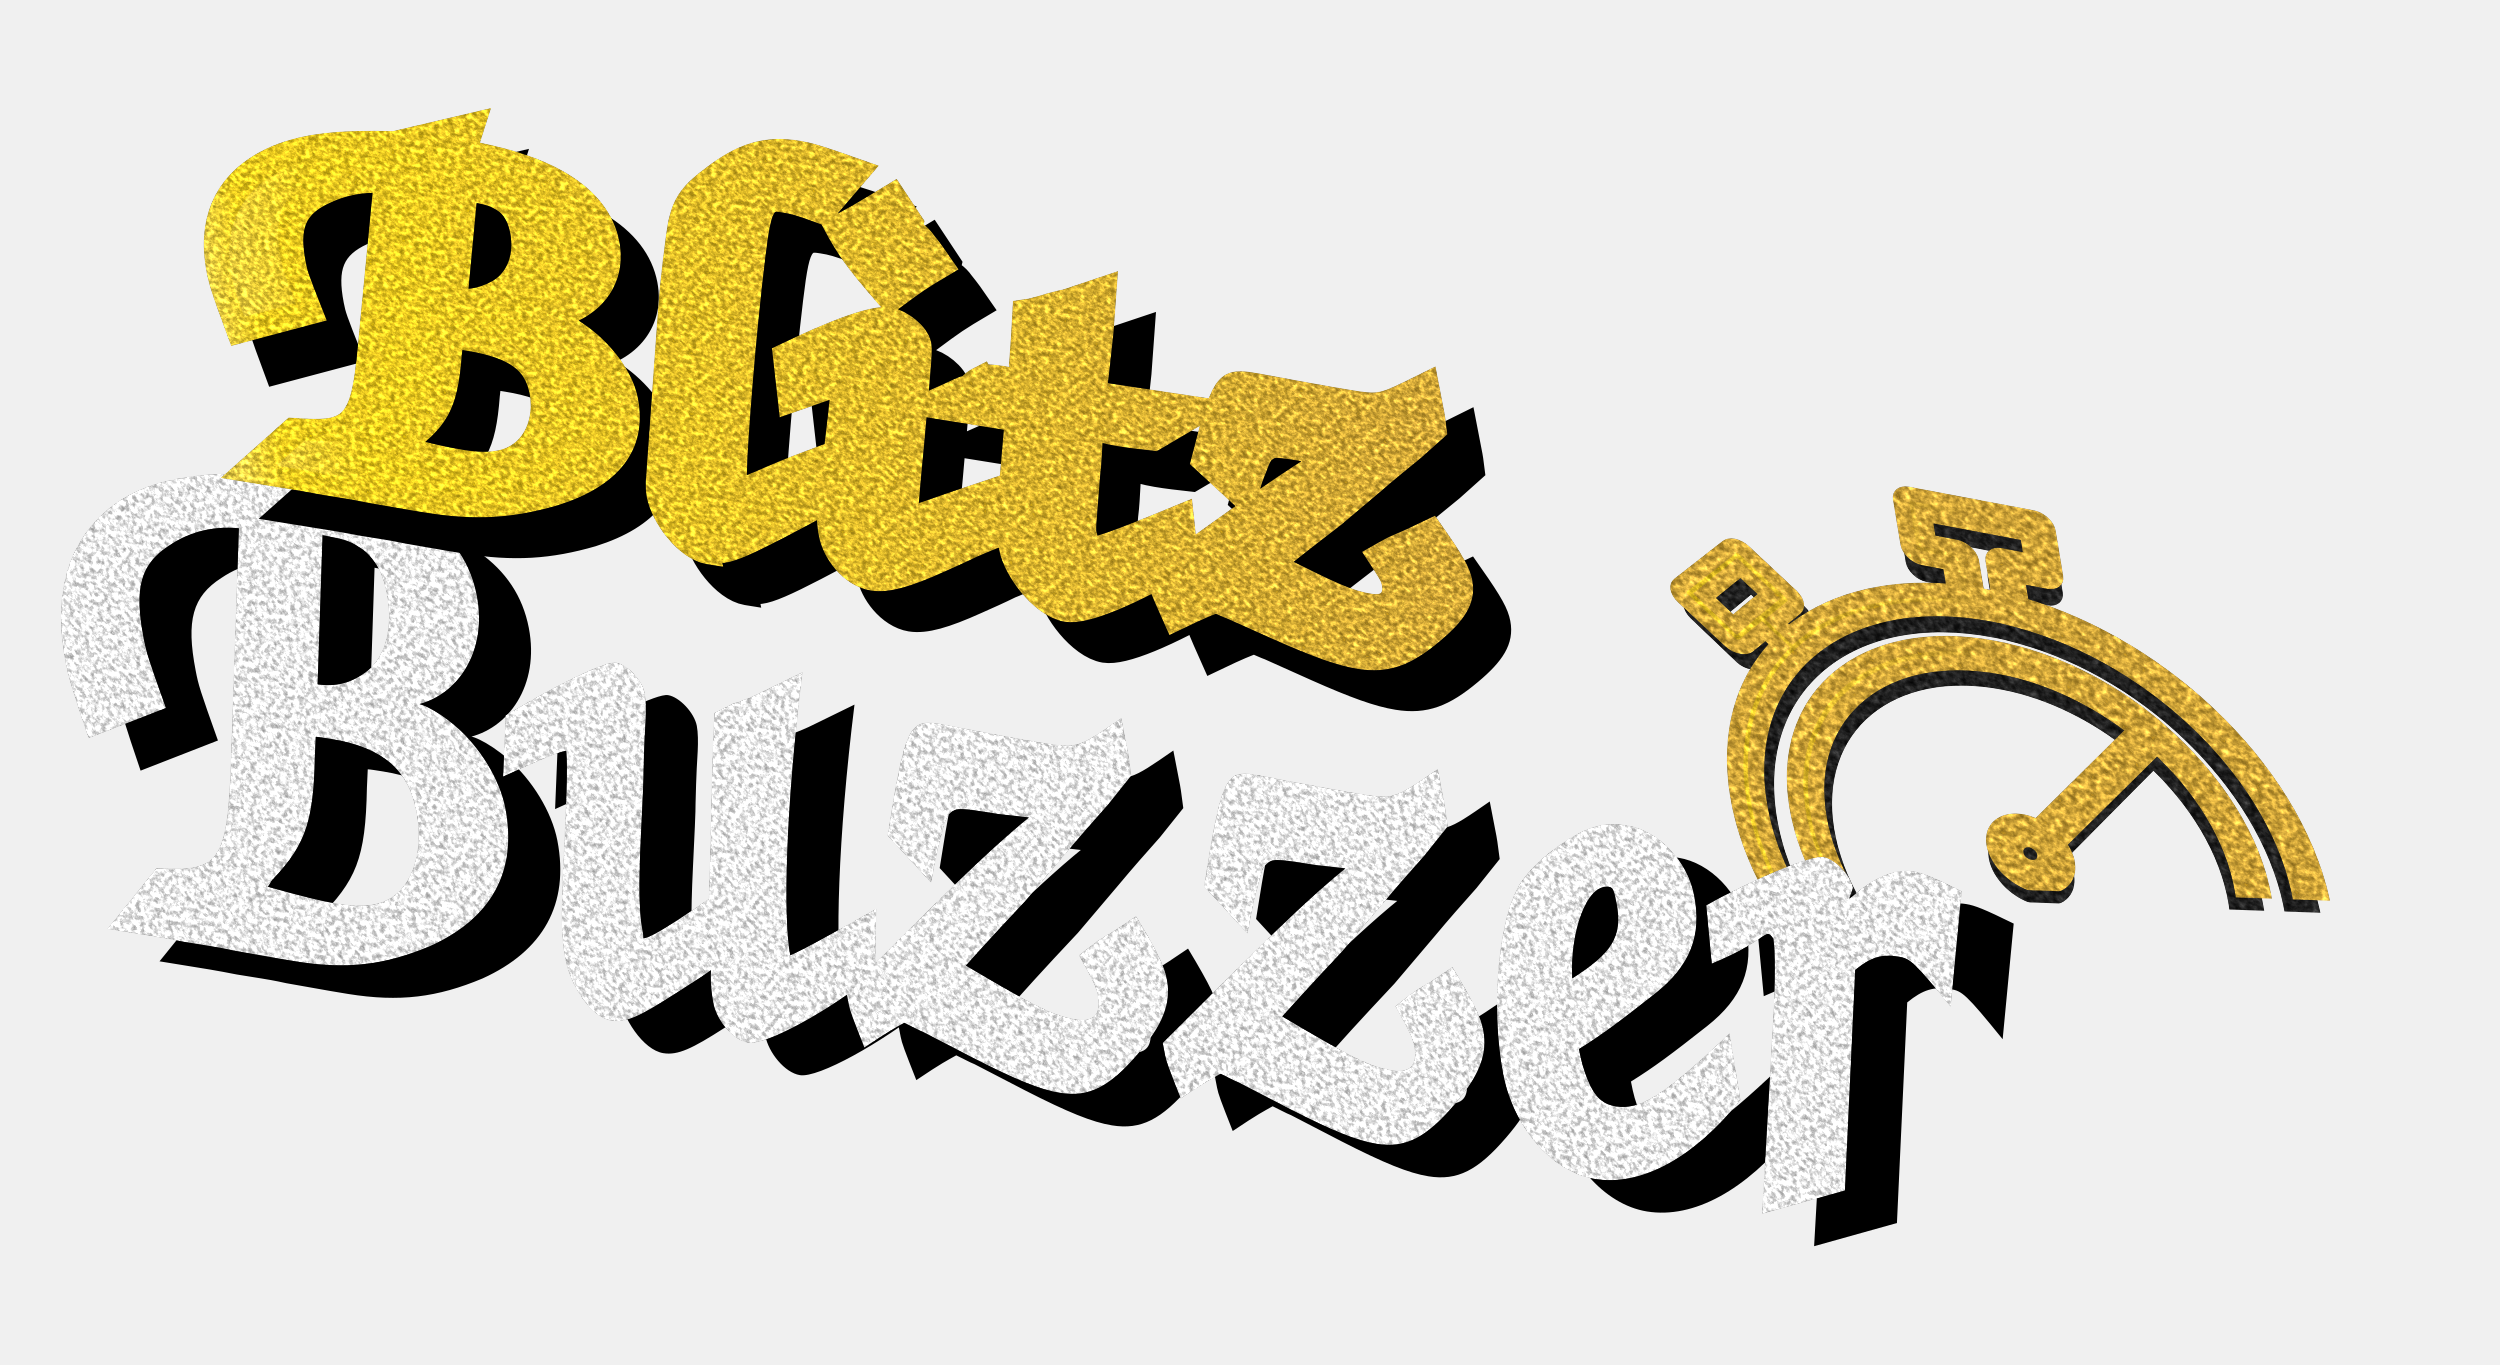
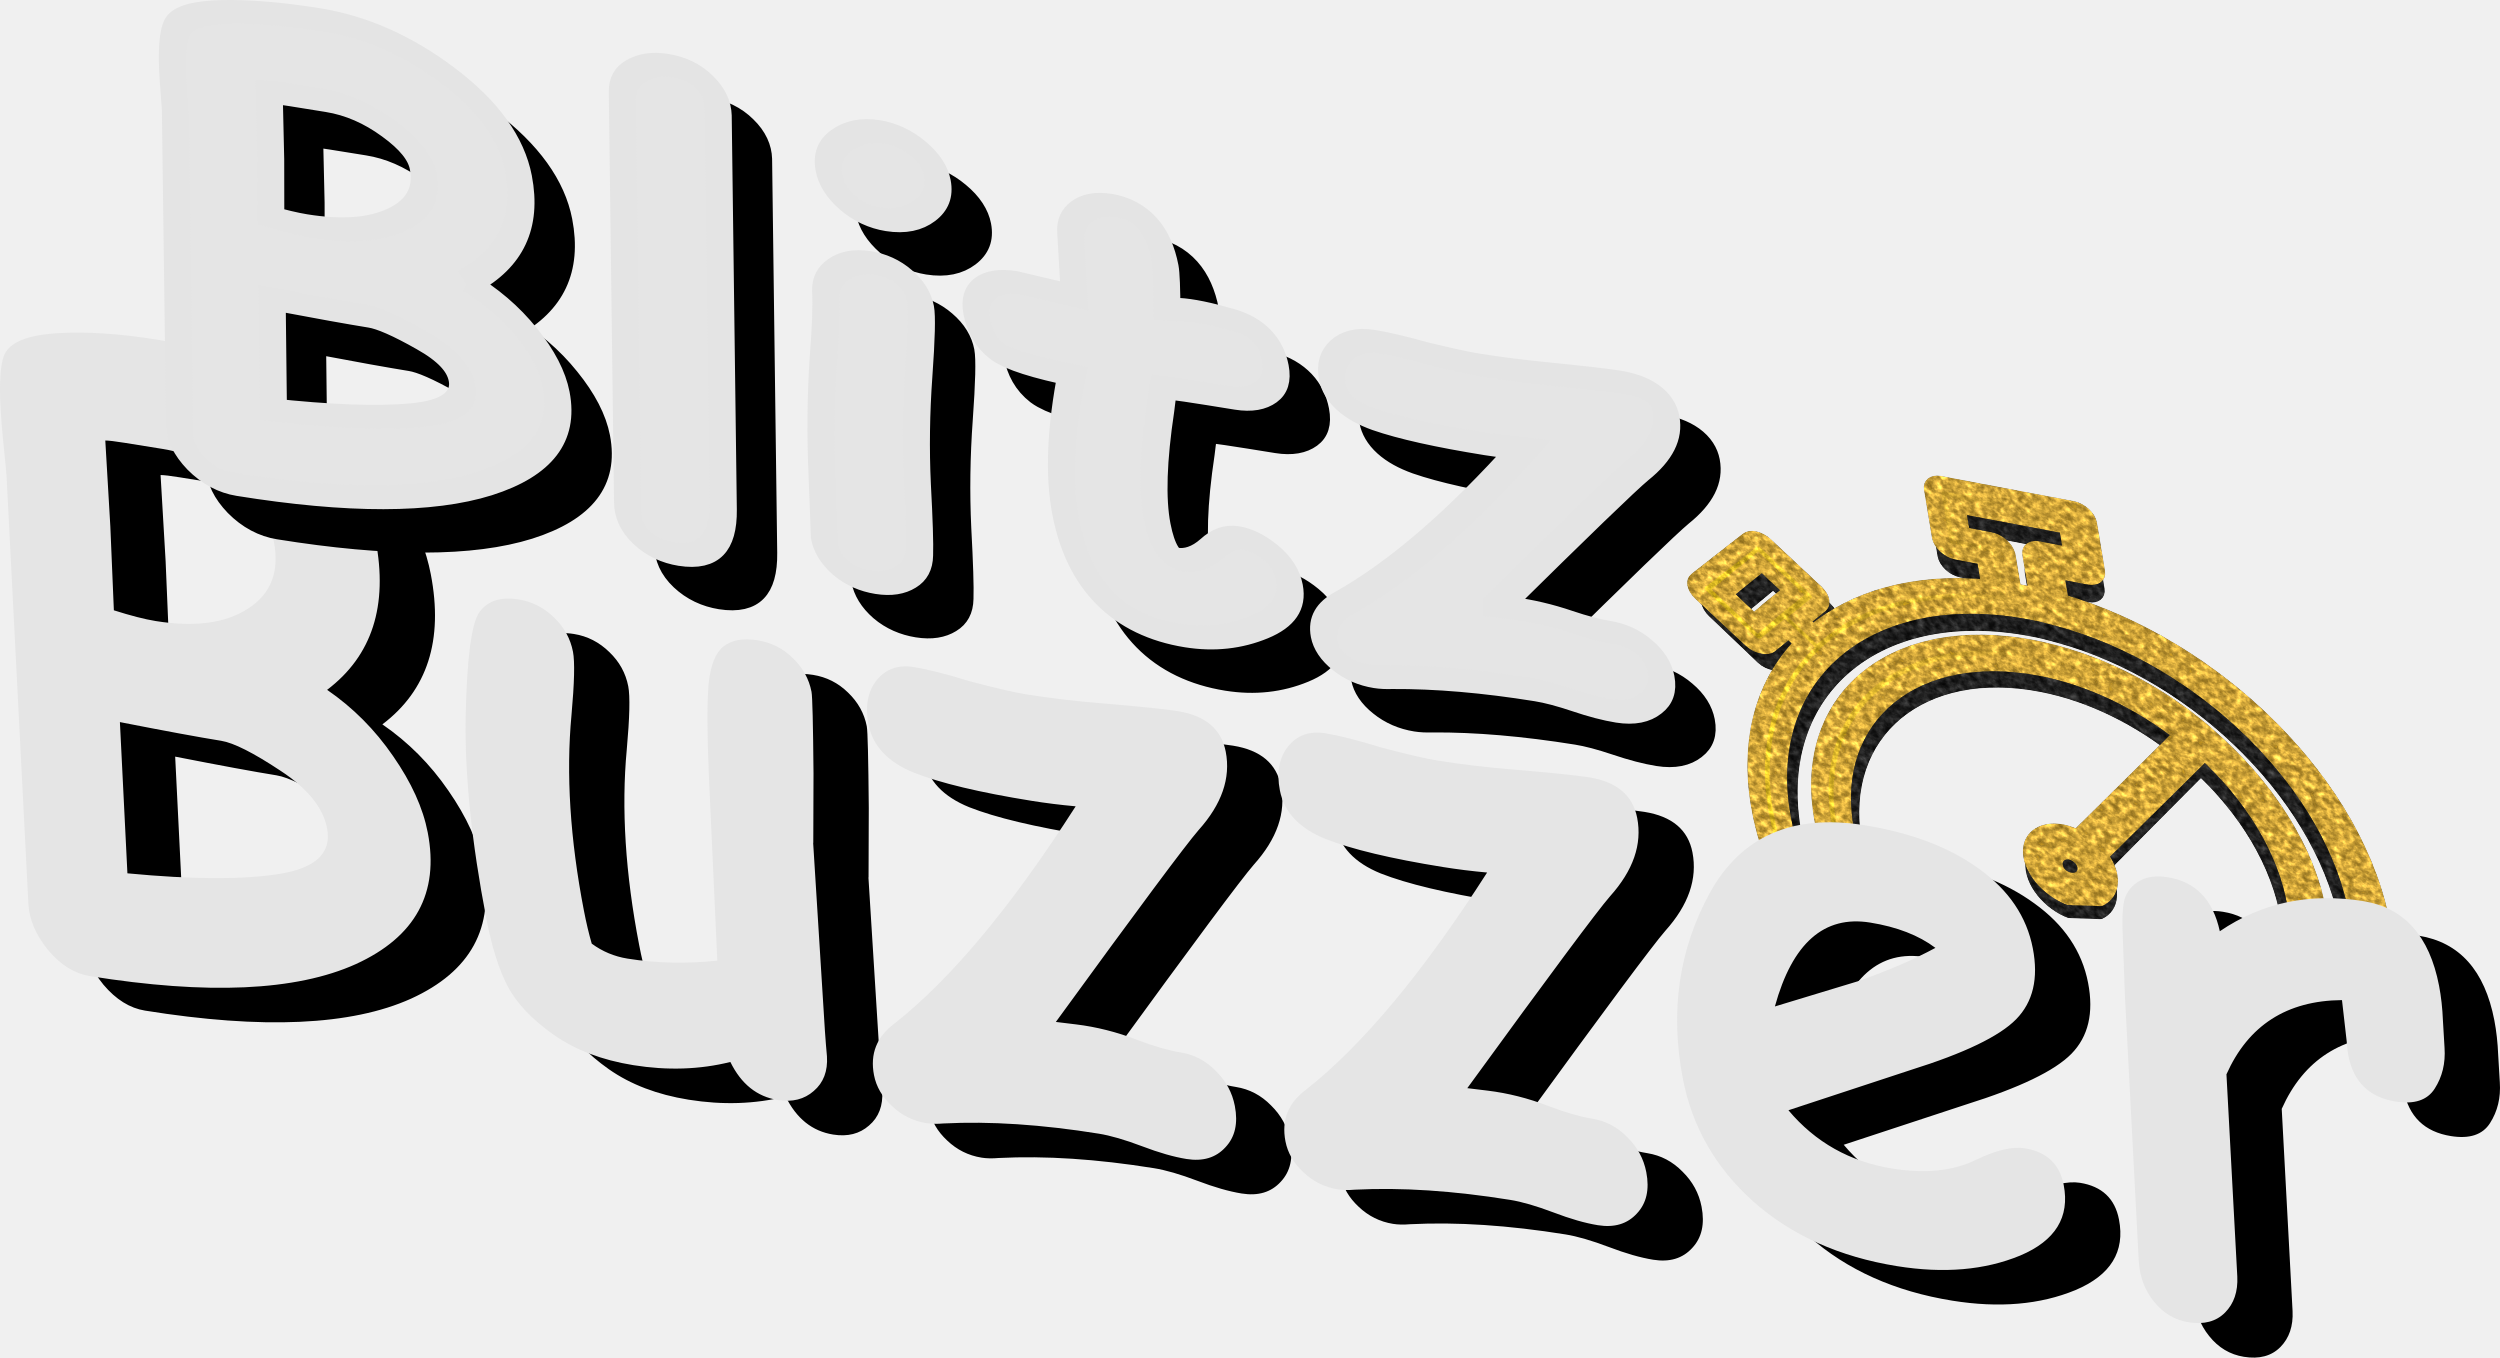
- <svg xmlns="http://www.w3.org/2000/svg" xmlns:xlink="http://www.w3.org/1999/xlink" width="496.302" height="270.848" viewBox="0 0 496.302 270.848" version="1.1" id="svg1" xml:space="preserve">
+ <svg xmlns="http://www.w3.org/2000/svg" xmlns:xlink="http://www.w3.org/1999/xlink" width="466.743" height="253.463" viewBox="0 0 466.743 253.463" version="1.1" id="svg1" xml:space="preserve">
  <defs id="defs1">
-     <linearGradient id="linearGradient248">
-       <stop style="stop-color:#ffdc32;stop-opacity:1;" offset="0" id="stop246" />
-       <stop style="stop-color:#ffd700;stop-opacity:1;" offset="0.03" id="stop247" />
-       <stop style="stop-color:#daa520;stop-opacity:1;" offset="0.89" id="stop248" />
-     </linearGradient>
    <linearGradient id="linearGradient245">
      <stop style="stop-color:#ffdc32;stop-opacity:1;" offset="0" id="stop243" />
      <stop style="stop-color:#ffd700;stop-opacity:1;" offset="0" id="stop244" />
      <stop style="stop-color:#daa520;stop-opacity:1;" offset="0.031" id="stop245" />
-     </linearGradient>
-     <linearGradient id="linearGradient224">
-       <stop style="stop-color:#ffdc32;stop-opacity:1;" offset="0" id="stop222" />
-       <stop style="stop-color:#ffd700;stop-opacity:1;" offset="0.085" id="stop223" />
-       <stop style="stop-color:#daa520;stop-opacity:1;" offset="0.865" id="stop224" />
    </linearGradient>
    <linearGradient id="linearGradient192">
      <stop style="stop-color:#ffdc32;stop-opacity:1;" offset="0" id="stop193" />
      <stop style="stop-color:#ffd700;stop-opacity:1;" offset="0" id="stop195" />
      <stop style="stop-color:#daa520;stop-opacity:1;" offset="0.52" id="stop194" />
    </linearGradient>
    <linearGradient id="swatch130">
      <stop style="stop-color:#000000;stop-opacity:1;" offset="0" id="stop130" />
    </linearGradient>
    <clipPath clipPathUnits="userSpaceOnUse" id="clipPath6">
      <rect style="fill:#000000;fill-opacity:1;stroke:#000000;stroke-width:1.672;stroke-dasharray:none;stroke-opacity:1" id="rect7" width="110.833" height="86.926" x="7.114" y="-75.682" transform="matrix(0.9848077,-0.1736482,0.1736482,-0.9848077,0,0)" />
    </clipPath>
    <linearGradient xlink:href="#linearGradient245" id="linearGradient184" x1="-6.136" y1="37.025" x2="103.099" y2="37.025" gradientUnits="userSpaceOnUse" />
    <linearGradient xlink:href="#linearGradient192" id="linearGradient194" x1="-6.136" y1="37.025" x2="103.099" y2="37.025" gradientUnits="userSpaceOnUse" />
    <filter style="color-interpolation-filters:sRGB" id="filter222" x="-0.004" y="-0.008" width="1.007" height="1.016">
      <feTurbulence type="fractalNoise" numOctaves="3" baseFrequency="1" seed="0" result="result0" id="feTurbulence221" />
      <feColorMatrix result="result4" values="0" type="saturate" id="feColorMatrix221" />
      <feComposite in="SourceGraphic" in2="result4" operator="arithmetic" k1="1.25" k2="0.5" k3="0.5" result="result2" id="feComposite221" k4="0" />
      <feBlend result="result5" mode="normal" in="result2" in2="SourceGraphic" id="feBlend221" />
      <feComposite in="result5" in2="SourceGraphic" operator="in" result="result3" id="feComposite222" />
    </filter>
    <clipPath clipPathUnits="userSpaceOnUse" id="clipPath6-6">
      <rect style="fill:#000000;fill-opacity:1;stroke:#000000;stroke-width:1.672;stroke-dasharray:none;stroke-opacity:1" id="rect7-7" width="110.833" height="86.926" x="7.114" y="-75.682" transform="matrix(0.9848077,-0.1736482,0.1736482,-0.9848077,0,0)" />
    </clipPath>
    <filter style="color-interpolation-filters:sRGB" id="filter222-4" x="-0.004" y="-0.008" width="1.007" height="1.016">
      <feTurbulence type="fractalNoise" numOctaves="3" baseFrequency="1" seed="0" result="result0" id="feTurbulence221-8" />
      <feColorMatrix result="result4" values="0" type="saturate" id="feColorMatrix221-4" />
      <feComposite in="SourceGraphic" in2="result4" operator="arithmetic" k1="1.25" k2="0.5" k3="0.5" result="result2" id="feComposite221-5" k4="0" />
      <feBlend result="result5" mode="normal" in="result2" in2="SourceGraphic" id="feBlend221-3" />
      <feComposite in="result5" in2="SourceGraphic" operator="in" result="result3" id="feComposite222-8" />
    </filter>
-     <filter style="color-interpolation-filters:sRGB" id="filter239" x="0" y="0" width="1" height="1">
-       <feTurbulence type="fractalNoise" numOctaves="3" baseFrequency="1" seed="0" result="result0" id="feTurbulence238" />
-       <feColorMatrix result="result4" values="0" type="saturate" id="feColorMatrix238" />
-       <feComposite in="SourceGraphic" in2="result4" operator="arithmetic" k1="1.25" k2="0.5" k3="0.5" result="result2" id="feComposite238" k4="0" />
-       <feBlend result="result5" mode="normal" in="result2" in2="SourceGraphic" id="feBlend238" />
-       <feComposite in="result5" in2="SourceGraphic" operator="in" result="result3" id="feComposite239" />
-     </filter>
-     <linearGradient xlink:href="#linearGradient224" id="linearGradient240" x1="17.074" y1="191.903" x2="286.551" y2="191.903" gradientUnits="userSpaceOnUse" />
-     <linearGradient xlink:href="#linearGradient248" id="linearGradient242" x1="17.074" y1="191.903" x2="286.551" y2="191.903" gradientUnits="userSpaceOnUse" />
-     <filter style="color-interpolation-filters:sRGB" id="filter243" x="-0.009" y="-0.023" width="1.017" height="1.046">
-       <feTurbulence type="fractalNoise" numOctaves="3" baseFrequency="1" seed="0" result="result0" id="feTurbulence242" />
-       <feColorMatrix result="result4" values="0" type="saturate" id="feColorMatrix242" />
-       <feComposite in="SourceGraphic" in2="result4" operator="arithmetic" k1="1.25" k2="0.5" k3="0.5" result="result2" id="feComposite242" k4="0" />
-       <feBlend result="result5" mode="normal" in="result2" in2="SourceGraphic" id="feBlend242" />
-       <feComposite in="result5" in2="SourceGraphic" operator="in" result="result3" id="feComposite243" />
-     </filter>
    <linearGradient xlink:href="#linearGradient192" id="linearGradient2" gradientUnits="userSpaceOnUse" x1="-6.136" y1="37.025" x2="103.099" y2="37.025" />
    <linearGradient xlink:href="#linearGradient245" id="linearGradient3" gradientUnits="userSpaceOnUse" x1="-6.136" y1="37.025" x2="103.099" y2="37.025" />
    <linearGradient xlink:href="#linearGradient192" id="linearGradient4" gradientUnits="userSpaceOnUse" x1="-6.136" y1="37.025" x2="103.099" y2="37.025" />
    <linearGradient xlink:href="#linearGradient245" id="linearGradient5" gradientUnits="userSpaceOnUse" x1="-6.136" y1="37.025" x2="103.099" y2="37.025" />
    <linearGradient xlink:href="#linearGradient192" id="linearGradient6" gradientUnits="userSpaceOnUse" x1="-6.136" y1="37.025" x2="103.099" y2="37.025" />
    <linearGradient xlink:href="#linearGradient245" id="linearGradient7" gradientUnits="userSpaceOnUse" x1="-6.136" y1="37.025" x2="103.099" y2="37.025" />
    <linearGradient xlink:href="#linearGradient192" id="linearGradient8" gradientUnits="userSpaceOnUse" x1="-6.136" y1="37.025" x2="103.099" y2="37.025" />
    <linearGradient xlink:href="#linearGradient245" id="linearGradient9" gradientUnits="userSpaceOnUse" x1="-6.136" y1="37.025" x2="103.099" y2="37.025" />
  </defs>
-   <g id="layer1" transform="translate(-13.50085,-135.5591)">
+   <g id="layer1" transform="translate(-30.09046,-143.3119)">
    <g style="fill:#000000;fill-opacity:1;stroke:#000000;stroke-width:2.291;stroke-dasharray:none;stroke-opacity:1;filter:url(#filter222-4)" id="g3-9" transform="matrix(1.368758,0.2646943,0.2008249,1.231539,334.1787,223.3589)" clip-path="url(#clipPath6-6)">
      <g id="g2-8-9" style="fill:#000000;fill-opacity:1;stroke:#000000;stroke-width:2.291;stroke-dasharray:none;stroke-opacity:1">
        <text xml:space="preserve" style="font-style:italic;font-variant:normal;font-weight:bold;font-stretch:normal;font-size:147.773px;line-height:1.3;font-family:'Comic Sans MS';-inkscape-font-specification:'Comic Sans MS Bold Italic';display:inline;fill:#000000;fill-opacity:1;stroke:#000000;stroke-width:3.15;stroke-dasharray:none;stroke-opacity:1" x="-26.058" y="312.145" id="text2-9-2" transform="matrix(0.6609014,0,0,0.8007326,-203.9532,-112.5946)">
          <tspan id="tspan2-6-7" x="-26.058" y="312.145" style="font-style:italic;font-variant:normal;font-weight:bold;font-stretch:normal;font-family:'Comic Sans MS';-inkscape-font-specification:'Comic Sans MS Bold Italic';fill:#000000;fill-opacity:1;stroke:#000000;stroke-width:3.15;stroke-dasharray:none;stroke-opacity:1">Buzzer</tspan>
        </text>
        <path d="m 56.6,16.5 v -4.4 h 4.1 c 0.8,0 1.5,-0.7 1.5,-1.5 V 3.4 C 62.2,2.6 61.5,1.9 60.7,1.9 H 43.2 c -0.8,0 -1.5,0.7 -1.5,1.5 v 7.2 c 0,0.8 0.7,1.5 1.5,1.5 h 4.1 v 4.4 C 37.6,17.6 29,22.1 22.5,28.7 L 20.8,27 23.6,24.2 c 0.6,-0.6 0.6,-1.5 0,-2.1 l -5.8,-5.8 c -0.6,-0.6 -1.5,-0.6 -2.1,0 L 7.8,24 c -0.6,0.6 -0.6,1.5 0,2.1 l 5.8,5.8 c 0.3,0.3 0.7,0.4 1.1,0.4 0.4,0 0.8,-0.1 1.1,-0.4 l 2.9,-2.9 1.9,1.9 C 14.6,38 11,47.2 11,57.2 c 0,22.6 18.4,41 41,41 22.6,0 41,-18.4 41,-41 C 92.9,36.2 77,18.8 56.6,16.5 Z M 14.7,28.8 11,25 l 5.6,-5.6 3.7,3.7 -2.2,2.2 C 17.8,25.6 17.4,26 17,26.4 Z M 48.8,9.1 H 44.7 V 4.9 h 14.5 v 4.2 h -4.1 c -0.8,0 -1.5,0.7 -1.5,1.5 v 5.7 c -0.5,0 -1.1,0 -1.6,0 -0.5,0 -1.1,0 -1.6,0 V 10.6 C 50.3,9.7 49.6,9.1 48.8,9.1 Z m 3.1,86.1 c -20.9,0 -38,-17 -38,-38 0,-21 17,-38 38,-38 0.8,0 1.6,0 2.4,0.1 0.4,0 0.8,0.1 1.2,0.1 19.3,1.8 34.4,18.1 34.4,37.8 0,21 -17,38 -38,38 z" id="path1-1-7" style="fill:#000000;fill-opacity:1;stroke:#000000;stroke-width:2.291;stroke-dasharray:none;stroke-opacity:1" />
        <path d="M 73.5,32.6 C 73.4,32.5 73.3,32.4 73.2,32.3 67.5,27.4 60.1,24.5 52,24.5 33.9,24.5 19.3,39.2 19.3,57.2 19.3,75.2 33.9,90 51.9,90 69.9,90 84.6,75.3 84.6,57.3 84.7,47.4 80.3,38.6 73.5,32.6 Z M 51.9,87 C 35.5,87 22.2,73.7 22.2,57.3 c 0,-16.4 13.3,-29.7 29.7,-29.7 6.9,0 13.2,2.4 18.2,6.3 L 53.9,52.5 c -0.6,-0.2 -1.3,-0.4 -1.9,-0.4 -2.8,0 -5.1,2.3 -5.1,5.1 0,2.8 2.3,5.1 5.1,5.1 2.8,0 5,-2.3 5,-5.1 0,-1 -0.3,-2 -0.8,-2.8 L 72.5,35.7 c 5.7,5.4 9.2,13 9.2,21.5 C 81.7,73.6 68.3,87 51.9,87 Z M 54,57.2 c 0,1.2 -0.9,2.1 -2.1,2.1 -1.2,0 -2.1,-0.9 -2.1,-2.1 0,-1.1 0.9,-2.1 2.1,-2.1 1.2,0 2.1,1 2.1,2.1 z" id="path2-3" style="fill:#000000;fill-opacity:1;stroke:#000000;stroke-width:2.291;stroke-dasharray:none;stroke-opacity:1" />
      </g>
    </g>
    <g style="fill:url(#linearGradient194);fill-opacity:1;stroke:url(#linearGradient184);stroke-width:2.291;stroke-dasharray:none;stroke-opacity:1;filter:url(#filter222)" id="g3" transform="matrix(1.41736,0.2684471,0.2079557,1.248999,331.1058,219.6354)" clip-path="url(#clipPath6)">
      <g id="g2-8" style="fill:url(#linearGradient8);fill-opacity:1;stroke:url(#linearGradient9);stroke-width:2.291;stroke-dasharray:none;stroke-opacity:1">
        <text xml:space="preserve" style="font-style:italic;font-variant:normal;font-weight:bold;font-stretch:normal;font-size:147.773px;line-height:1.3;font-family:'Comic Sans MS';-inkscape-font-specification:'Comic Sans MS Bold Italic';display:inline;fill:url(#linearGradient2);fill-opacity:1;stroke:url(#linearGradient3);stroke-width:3.15;stroke-dasharray:none;stroke-opacity:1" x="-26.058" y="312.145" id="text2-9" transform="matrix(0.6609014,0,0,0.8007326,-203.9532,-112.5946)">
          <tspan id="tspan2-6" x="-26.058" y="312.145" style="font-style:italic;font-variant:normal;font-weight:bold;font-stretch:normal;font-family:'Comic Sans MS';-inkscape-font-specification:'Comic Sans MS Bold Italic';fill:url(#linearGradient2);fill-opacity:1;stroke:url(#linearGradient3);stroke-width:3.15;stroke-dasharray:none;stroke-opacity:1">Buzzer</tspan>
        </text>
        <path d="m 56.6,16.5 v -4.4 h 4.1 c 0.8,0 1.5,-0.7 1.5,-1.5 V 3.4 C 62.2,2.6 61.5,1.9 60.7,1.9 H 43.2 c -0.8,0 -1.5,0.7 -1.5,1.5 v 7.2 c 0,0.8 0.7,1.5 1.5,1.5 h 4.1 v 4.4 C 37.6,17.6 29,22.1 22.5,28.7 L 20.8,27 23.6,24.2 c 0.6,-0.6 0.6,-1.5 0,-2.1 l -5.8,-5.8 c -0.6,-0.6 -1.5,-0.6 -2.1,0 L 7.8,24 c -0.6,0.6 -0.6,1.5 0,2.1 l 5.8,5.8 c 0.3,0.3 0.7,0.4 1.1,0.4 0.4,0 0.8,-0.1 1.1,-0.4 l 2.9,-2.9 1.9,1.9 C 14.6,38 11,47.2 11,57.2 c 0,22.6 18.4,41 41,41 22.6,0 41,-18.4 41,-41 C 92.9,36.2 77,18.8 56.6,16.5 Z M 14.7,28.8 11,25 l 5.6,-5.6 3.7,3.7 -2.2,2.2 C 17.8,25.6 17.4,26 17,26.4 Z M 48.8,9.1 H 44.7 V 4.9 h 14.5 v 4.2 h -4.1 c -0.8,0 -1.5,0.7 -1.5,1.5 v 5.7 c -0.5,0 -1.1,0 -1.6,0 -0.5,0 -1.1,0 -1.6,0 V 10.6 C 50.3,9.7 49.6,9.1 48.8,9.1 Z m 3.1,86.1 c -20.9,0 -38,-17 -38,-38 0,-21 17,-38 38,-38 0.8,0 1.6,0 2.4,0.1 0.4,0 0.8,0.1 1.2,0.1 19.3,1.8 34.4,18.1 34.4,37.8 0,21 -17,38 -38,38 z" id="path1-1" style="fill:url(#linearGradient4);fill-opacity:1;stroke:url(#linearGradient5);stroke-width:2.291;stroke-dasharray:none;stroke-opacity:1" />
        <path d="M 73.5,32.6 C 73.4,32.5 73.3,32.4 73.2,32.3 67.5,27.4 60.1,24.5 52,24.5 33.9,24.5 19.3,39.2 19.3,57.2 19.3,75.2 33.9,90 51.9,90 69.9,90 84.6,75.3 84.6,57.3 84.7,47.4 80.3,38.6 73.5,32.6 Z M 51.9,87 C 35.5,87 22.2,73.7 22.2,57.3 c 0,-16.4 13.3,-29.7 29.7,-29.7 6.9,0 13.2,2.4 18.2,6.3 L 53.9,52.5 c -0.6,-0.2 -1.3,-0.4 -1.9,-0.4 -2.8,0 -5.1,2.3 -5.1,5.1 0,2.8 2.3,5.1 5.1,5.1 2.8,0 5,-2.3 5,-5.1 0,-1 -0.3,-2 -0.8,-2.8 L 72.5,35.7 c 5.7,5.4 9.2,13 9.2,21.5 C 81.7,73.6 68.3,87 51.9,87 Z M 54,57.2 c 0,1.2 -0.9,2.1 -2.1,2.1 -1.2,0 -2.1,-0.9 -2.1,-2.1 0,-1.1 0.9,-2.1 2.1,-2.1 1.2,0 2.1,1 2.1,2.1 z" id="path2" style="fill:url(#linearGradient6);fill-opacity:1;stroke:url(#linearGradient7);stroke-width:2.291;stroke-dasharray:none;stroke-opacity:1" />
      </g>
    </g>
-     <text xml:space="preserve" style="font-style:italic;font-variant:normal;font-weight:bold;font-stretch:normal;font-size:147.773px;line-height:1.3;font-family:'Comic Sans MS';-inkscape-font-specification:'Comic Sans MS Bold Italic';display:inline;fill:#000000;fill-opacity:1;stroke-width:209.441;stroke-dasharray:none" x="-28.155" y="308.446" id="text2-8" transform="matrix(0.9660693,0.1554808,0.2063849,1.068338,0,0)">
-       <tspan id="tspan2-3" x="-28.155" y="308.446" style="font-style:italic;font-variant:normal;font-weight:bold;font-stretch:normal;font-family:'Comic Sans MS';-inkscape-font-specification:'Comic Sans MS Bold Italic';fill:#000000;fill-opacity:1;stroke-width:209.441">Buzzer</tspan>
-     </text>
-     <text xml:space="preserve" style="font-style:italic;font-variant:normal;font-weight:bold;font-stretch:normal;font-size:147.773px;line-height:1.3;font-family:'Comic Sans MS';-inkscape-font-specification:'Comic Sans MS Bold Italic';display:inline;fill:#ffffff;fill-opacity:1;stroke-width:209.441;stroke-dasharray:none;filter:url(#filter239)" x="-37.85" y="303.822" id="text2" transform="matrix(0.9660693,0.1554808,0.2063849,1.068338,0,0)">
-       <tspan id="tspan2" x="-37.85" y="303.822" style="font-style:italic;font-variant:normal;font-weight:bold;font-stretch:normal;font-family:'Comic Sans MS';-inkscape-font-specification:'Comic Sans MS Bold Italic';fill:#ffffff;fill-opacity:1;stroke-width:209.441">Buzzer</tspan>
-     </text>
-     <text xml:space="preserve" style="font-style:italic;font-variant:normal;font-weight:bold;font-stretch:normal;font-size:122.52px;line-height:1.3;font-family:'Comic Sans MS';-inkscape-font-specification:'Comic Sans MS Bold Italic';display:inline;fill:#000000;fill-opacity:1;stroke:#000000;stroke-width:4.595;stroke-dasharray:none;stroke-opacity:1" x="15.829" y="245.079" id="text1-5" transform="matrix(1.083877,0.174441,0.1839527,0.9522196,0,0)">
-       <tspan id="tspan1-2" x="15.829" y="245.079" style="fill:#000000;fill-opacity:1;stroke:#000000;stroke-width:4.595;stroke-opacity:1">Blitz</tspan>
-     </text>
-     <text xml:space="preserve" style="font-style:italic;font-variant:normal;font-weight:bold;font-stretch:normal;font-size:122.52px;line-height:1.3;font-family:'Comic Sans MS';-inkscape-font-specification:'Comic Sans MS Bold Italic';display:inline;fill:url(#linearGradient240);fill-opacity:1;stroke:url(#linearGradient242);stroke-width:4.595;stroke-dasharray:none;stroke-opacity:1;filter:url(#filter243)" x="10.14" y="237.608" id="text1" transform="matrix(1.083877,0.174441,0.1839527,0.9522196,0,0)">
-       <tspan id="tspan1" x="10.14" y="237.608" style="fill:url(#linearGradient240);fill-opacity:1;stroke:url(#linearGradient242);stroke-width:4.595;stroke-opacity:1">Blitz</tspan>
-     </text>
+     <path d="m 50.926,253.32 q 6.71,3.68 10.607,10.03 3.969,6.35 3.969,12.771 0,15.874 -19.41,25.831 -19.41,9.885 -53.539,9.885 -4.401,0 -7.288,-3.463 -2.814,-3.536 -2.165,-7.793 l 12.122,-76.484 q 0.072,-0.289 0.722,-6.638 1.227,-11.689 3.536,-15.225 2.309,-3.536 11.04,-5.339 8.803,-1.804 20.131,-1.804 13.782,0 24.749,8.731 10.968,8.659 10.968,20.997 0,17.317 -15.441,28.501 z M 27.548,214.645 h -7.504 q -2.742,0 -3.752,0.144 l -2.309,15.369 -2.525,15.008 q 4.762,0.722 7.937,0.722 11.4,0 18.977,-4.979 7.648,-4.979 7.648,-12.771 0,-4.907 -5.7,-9.164 -5.7,-4.329 -12.771,-4.329 z m -19.193,50.508 -4.329,27.058 q 19.193,-1.154 30.377,-4.329 11.184,-3.175 11.184,-9.597 0,-5.412 -7.071,-9.019 -7.071,-3.68 -10.679,-3.68 -6.422,0 -19.482,-0.433 z m 133.631,1.587 -4.907,33.624 q -0.361,2.598 -0.577,4.546 -0.577,3.969 -3.969,6.638 -3.319,2.67 -7.504,2.67 -6.061,0 -8.009,-5.484 -9.597,3.391 -19.482,3.391 -9.092,0 -14.72,-3.175 -5.556,-3.175 -7.288,-7.36 -1.66,-4.185 -1.66,-11.617 0,-20.131 3.68,-35.933 3.752,-15.874 6.783,-19.193 3.103,-3.391 8.298,-3.391 3.896,0 6.35,2.237 2.453,2.165 2.453,5.628 0,2.598 -2.742,11.473 -5.051,16.163 -5.051,34.851 0,3.247 0.289,5.772 2.742,1.66 6.566,1.66 8.298,0 17.822,-2.237 l 5.412,-32.903 q 1.948,-11.689 3.536,-16.812 1.66,-5.123 4.401,-7.143 2.814,-2.092 7.071,-2.092 3.896,0 6.277,2.165 2.453,2.165 2.453,5.556 0,1.227 -2.742,14.647 l -2.742,12.627 z m 41.489,25.326 3.969,-0.144 q 5.917,-0.216 11.545,1.01 4.69,1.01 8.226,1.01 3.896,0 6.277,2.309 2.453,2.237 2.453,5.772 0,4.546 -3.463,7.721 -3.463,3.247 -8.226,3.247 -3.68,0 -8.37,-1.01 -4.762,-1.01 -8.153,-1.01 -16.523,0 -30.594,2.67 -1.948,0.433 -3.391,0.433 -3.824,0 -6.205,-2.092 -2.381,-2.02 -2.381,-5.051 0,-5.556 6.061,-9.885 19.482,-14.503 44.52,-44.447 -4.474,0.289 -8.586,0.289 -15.08,0 -22.368,-1.66 -7.215,-1.732 -7.215,-7.432 0,-4.69 3.319,-8.153 3.391,-3.463 7.937,-3.463 4.041,0 10.607,0.938 7.36,0.722 10.679,0.722 6.927,0 14.792,-0.577 11.256,-0.794 14.864,-0.794 8.009,0 8.009,5.917 0,6.927 -8.442,14.936 -4.69,4.546 -35.861,38.747 z m 79.515,0 3.969,-0.144 q 5.917,-0.216 11.545,1.01 4.69,1.01 8.226,1.01 3.896,0 6.277,2.309 2.453,2.237 2.453,5.772 0,4.546 -3.463,7.721 -3.463,3.247 -8.226,3.247 -3.68,0 -8.37,-1.01 -4.762,-1.01 -8.153,-1.01 -16.523,0 -30.594,2.67 -1.948,0.433 -3.391,0.433 -3.824,0 -6.205,-2.092 -2.381,-2.02 -2.381,-5.051 0,-5.556 6.061,-9.885 19.482,-14.503 44.52,-44.447 -4.474,0.289 -8.586,0.289 -15.08,0 -22.368,-1.66 -7.215,-1.732 -7.215,-7.432 0,-4.69 3.319,-8.153 3.391,-3.463 7.937,-3.463 4.041,0 10.607,0.938 7.36,0.722 10.679,0.722 6.927,0 14.792,-0.577 11.256,-0.794 14.864,-0.794 8.009,0 8.009,5.917 0,6.927 -8.442,14.936 -4.69,4.546 -35.861,38.747 z m 63.208,-5.339 q 6.205,7.504 18.472,7.504 9.524,0 16.956,-3.969 6.638,-3.536 10.246,-3.536 6.35,0 6.35,5.484 0,8.442 -11.4,13.998 -11.4,5.484 -24.966,5.484 -16.668,0 -26.12,-7.432 -9.38,-7.504 -9.38,-20.131 0,-17.678 12.555,-34.346 12.627,-16.668 33.408,-16.668 13.637,0 21.214,4.546 7.648,4.474 7.648,12.771 0,7.865 -6.061,13.276 -5.989,5.339 -22.945,12.194 z m 1.299,-18.327 17.461,-6.927 q 9.524,-4.113 16.812,-8.298 -4.257,-2.67 -12.05,-2.67 -13.349,0 -22.224,17.894 z m 131.971,-11.978 q -0.577,4.113 -3.536,7.648 -2.886,3.463 -8.298,3.463 -7.648,0 -7.648,-6.927 0,-1.154 0.216,-2.525 l 0.649,-7.288 q -16.523,2.525 -25.904,16.74 l -5.628,36.15 q -0.649,4.041 -3.824,6.855 -3.175,2.814 -7.648,2.814 -4.041,0 -6.133,-2.742 -2.092,-2.67 -1.443,-6.927 l 7.432,-47.261 1.804,-10.318 q 0.794,-5.051 1.876,-7.215 1.154,-2.165 3.608,-3.68 2.525,-1.515 5.845,-1.515 8.081,0 8.298,8.226 14.287,-9.597 29.8,-9.597 11.833,0 11.833,13.06 0,2.814 -0.577,6.205 z" id="text2-8" style="font-style:italic;font-weight:bold;font-size:147.773px;line-height:1.3;font-family:'Comic Sans MS';-inkscape-font-specification:'Comic Sans MS Bold Italic';stroke-width:209.441" transform="matrix(0.9660693,0.1554808,0.2063849,1.068338,0,0)" aria-label="Buzzer" />
+     <path d="m 41.232,248.696 q 6.71,3.68 10.607,10.03 3.969,6.35 3.969,12.771 0,15.874 -19.41,25.831 -19.41,9.885 -53.539,9.885 -4.401,0 -7.288,-3.463 -2.814,-3.536 -2.165,-7.793 l 12.122,-76.484 q 0.072,-0.289 0.722,-6.638 1.227,-11.689 3.536,-15.225 2.309,-3.536 11.04,-5.339 8.803,-1.804 20.131,-1.804 13.782,0 24.749,8.731 10.968,8.659 10.968,20.997 0,17.317 -15.441,28.501 z M 17.854,210.021 H 10.35 q -2.742,0 -3.752,0.144 l -2.309,15.369 -2.525,15.008 q 4.762,0.722 7.937,0.722 11.4,0 18.977,-4.979 7.648,-4.979 7.648,-12.771 0,-4.907 -5.7,-9.164 -5.7,-4.329 -12.771,-4.329 z m -19.193,50.508 -4.329,27.058 q 19.193,-1.154 30.377,-4.329 11.184,-3.175 11.184,-9.597 0,-5.412 -7.071,-9.019 -7.071,-3.68 -10.679,-3.68 -6.422,0 -19.482,-0.433 z m 133.631,1.587 -4.907,33.624 q -0.361,2.598 -0.577,4.546 -0.577,3.969 -3.969,6.638 -3.319,2.67 -7.504,2.67 -6.061,0 -8.009,-5.484 -9.597,3.391 -19.482,3.391 -9.092,0 -14.72,-3.175 -5.556,-3.175 -7.288,-7.36 -1.66,-4.185 -1.66,-11.617 0,-20.131 3.68,-35.933 3.752,-15.874 6.783,-19.193 3.103,-3.391 8.298,-3.391 3.896,0 6.35,2.237 2.453,2.165 2.453,5.628 0,2.598 -2.742,11.473 -5.051,16.163 -5.051,34.851 0,3.247 0.289,5.772 2.742,1.66 6.566,1.66 8.298,0 17.822,-2.237 l 5.412,-32.903 q 1.948,-11.689 3.536,-16.812 1.66,-5.123 4.401,-7.143 2.814,-2.092 7.071,-2.092 3.896,0 6.277,2.165 2.453,2.165 2.453,5.556 0,1.227 -2.742,14.647 l -2.742,12.627 z m 41.489,25.326 3.969,-0.144 q 5.917,-0.216 11.545,1.01 4.69,1.01 8.226,1.01 3.896,0 6.277,2.309 2.453,2.237 2.453,5.772 0,4.546 -3.463,7.721 -3.463,3.247 -8.226,3.247 -3.68,0 -8.37,-1.01 -4.762,-1.01 -8.153,-1.01 -16.523,0 -30.594,2.67 -1.948,0.433 -3.391,0.433 -3.824,0 -6.205,-2.092 -2.381,-2.02 -2.381,-5.051 0,-5.556 6.061,-9.885 19.482,-14.503 44.52,-44.447 -4.474,0.289 -8.586,0.289 -15.08,0 -22.368,-1.66 -7.215,-1.732 -7.215,-7.432 0,-4.69 3.319,-8.153 3.391,-3.463 7.937,-3.463 4.041,0 10.607,0.938 7.36,0.722 10.679,0.722 6.927,0 14.792,-0.577 11.256,-0.794 14.864,-0.794 8.009,0 8.009,5.917 0,6.927 -8.442,14.936 -4.69,4.546 -35.861,38.747 z m 79.515,0 3.969,-0.144 q 5.917,-0.216 11.545,1.01 4.69,1.01 8.226,1.01 3.896,0 6.277,2.309 2.453,2.237 2.453,5.772 0,4.546 -3.463,7.721 -3.463,3.247 -8.226,3.247 -3.68,0 -8.37,-1.01 -4.762,-1.01 -8.153,-1.01 -16.523,0 -30.594,2.67 -1.948,0.433 -3.391,0.433 -3.824,0 -6.205,-2.092 -2.381,-2.02 -2.381,-5.051 0,-5.556 6.061,-9.885 19.482,-14.503 44.52,-44.447 -4.474,0.289 -8.586,0.289 -15.08,0 -22.368,-1.66 -7.215,-1.732 -7.215,-7.432 0,-4.69 3.319,-8.153 3.391,-3.463 7.937,-3.463 4.041,0 10.607,0.938 7.36,0.722 10.679,0.722 6.927,0 14.792,-0.577 11.256,-0.794 14.864,-0.794 8.009,0 8.009,5.917 0,6.927 -8.442,14.936 -4.69,4.546 -35.861,38.747 z m 63.208,-5.339 q 6.205,7.504 18.472,7.504 9.524,0 16.956,-3.969 6.638,-3.536 10.246,-3.536 6.35,0 6.35,5.484 0,8.442 -11.4,13.998 -11.4,5.484 -24.966,5.484 -16.668,0 -26.12,-7.432 -9.38,-7.504 -9.38,-20.131 0,-17.678 12.555,-34.346 12.627,-16.668 33.408,-16.668 13.637,0 21.214,4.546 7.648,4.474 7.648,12.771 0,7.865 -6.061,13.276 -5.989,5.339 -22.945,12.194 z m 1.299,-18.327 17.461,-6.927 q 9.524,-4.113 16.812,-8.298 -4.257,-2.67 -12.05,-2.67 -13.349,0 -22.224,17.894 z m 131.971,-11.978 q -0.577,4.113 -3.536,7.648 -2.886,3.463 -8.298,3.463 -7.648,0 -7.648,-6.927 0,-1.154 0.216,-2.525 l 0.649,-7.288 q -16.523,2.525 -25.904,16.74 l -5.628,36.15 q -0.649,4.041 -3.824,6.855 -3.175,2.814 -7.648,2.814 -4.041,0 -6.133,-2.742 -2.092,-2.67 -1.443,-6.927 l 7.432,-47.261 1.804,-10.318 q 0.794,-5.051 1.876,-7.215 1.154,-2.165 3.608,-3.68 2.525,-1.515 5.845,-1.515 8.081,0 8.298,8.226 14.287,-9.597 29.8,-9.597 11.833,0 11.833,13.06 0,2.814 -0.577,6.205 z" id="text2" style="font-style:italic;font-weight:bold;font-size:147.773px;line-height:1.3;font-family:'Comic Sans MS';-inkscape-font-specification:'Comic Sans MS Bold Italic';fill:#e5e5e5;stroke-width:209.441" transform="matrix(0.9660693,0.1554808,0.2063849,1.068338,0,0)" aria-label="Buzzer" />
+     <path d="m 81.396,199.373 q 5.564,3.051 8.794,8.316 3.29,5.265 3.29,10.589 0,13.161 -16.093,21.417 -16.093,8.196 -44.39,8.196 -3.649,0 -6.042,-2.872 -2.333,-2.931 -1.795,-6.461 l 10.05,-63.414 q 0.06,-0.239 0.598,-5.504 1.017,-9.692 2.931,-12.623 1.914,-2.931 9.153,-4.427 7.299,-1.496 16.691,-1.496 11.426,0 20.52,7.239 9.093,7.179 9.093,17.409 0,14.358 -12.802,23.631 z M 62.013,167.308 h -6.222 q -2.273,0 -3.111,0.12 l -1.914,12.743 -2.094,12.443 q 3.948,0.598 6.581,0.598 9.452,0 15.734,-4.128 6.341,-4.128 6.341,-10.589 0,-4.068 -4.726,-7.598 -4.726,-3.589 -10.589,-3.589 z m -15.913,41.877 -3.589,22.434 q 15.913,-0.957 25.186,-3.589 9.273,-2.632 9.273,-7.957 0,-4.487 -5.863,-7.478 -5.863,-3.051 -8.854,-3.051 -5.324,0 -16.153,-0.359 z m 73.105,27.1 q -1.795,11.367 -10.05,11.367 -3.53,0 -5.564,-2.213 -2.034,-2.213 -1.436,-5.863 l 13.161,-82.857 q 0.538,-3.47 3.35,-5.564 2.872,-2.154 6.282,-2.154 3.589,0 5.444,2.213 1.914,2.154 1.436,5.504 z m 30.211,-70.652 q 0,-4.128 3.41,-7.119 3.41,-2.991 7.478,-2.991 3.41,0 5.803,2.213 2.393,2.154 2.393,5.265 0,4.008 -3.41,7.119 -3.35,3.051 -7.598,3.051 -3.47,0 -5.803,-2.213 -2.273,-2.213 -2.273,-5.324 z m -6.222,81.301 q -3.29,0 -5.265,-1.855 -1.974,-1.914 -1.974,-4.846 l 1.675,-12.204 q 1.615,-12.324 4.307,-24.229 2.094,-8.794 2.692,-13.46 0.479,-3.29 3.231,-5.623 2.812,-2.393 6.341,-2.393 3.111,0 5.025,1.855 1.974,1.855 1.974,4.846 0,2.393 -2.632,13.819 -2.632,11.426 -4.008,22.075 -1.316,10.649 -2.034,14.238 -0.658,3.589 -3.35,5.683 -2.632,2.094 -5.982,2.094 z m 70.234,-48.996 h -4.846 q -4.248,0 -7.059,0.12 -0.359,1.017 -0.598,1.914 -0.239,0.957 -0.538,1.974 -4.606,15.614 -4.606,23.391 0,6.999 2.812,6.999 2.812,0 5.923,-3.171 3.051,-3.171 5.683,-3.171 2.453,0 4.726,2.034 2.273,2.034 2.273,5.384 0,5.863 -6.94,10.05 -6.94,4.188 -13.879,4.188 -16.691,0 -16.691,-20.221 0,-11.008 5.923,-28.895 -10.17,-0.538 -12.503,-2.393 -2.333,-1.914 -2.333,-6.341 0,-3.649 2.393,-5.923 2.453,-2.273 6.282,-2.273 l 9.333,0.838 1.436,-11.965 q 0.359,-3.111 2.812,-5.324 2.513,-2.273 5.923,-2.273 7.119,0 7.119,9.931 0,1.735 -1.256,9.273 1.735,-0.179 2.812,-0.359 3.35,-0.419 8.974,0.479 5.623,0.897 5.623,7.239 0,3.889 -2.632,6.222 -2.572,2.273 -6.162,2.273 z m 39.783,33.561 3.29,-0.12 q 4.906,-0.179 9.572,0.838 3.889,0.838 6.82,0.838 3.231,0 5.205,1.914 2.034,1.855 2.034,4.786 0,3.769 -2.872,6.401 -2.872,2.692 -6.82,2.692 -3.051,0 -6.94,-0.838 -3.948,-0.838 -6.76,-0.838 -13.7,0 -25.365,2.213 -1.615,0.359 -2.812,0.359 -3.171,0 -5.145,-1.735 -1.974,-1.675 -1.974,-4.188 0,-4.606 5.025,-8.196 16.153,-12.025 36.912,-36.852 -3.709,0.239 -7.119,0.239 -12.503,0 -18.546,-1.376 -5.982,-1.436 -5.982,-6.162 0,-3.889 2.752,-6.76 2.812,-2.872 6.581,-2.872 3.35,0 8.794,0.778 6.102,0.598 8.854,0.598 5.743,0 12.264,-0.479 9.333,-0.658 12.324,-0.658 6.64,0 6.64,4.906 0,5.743 -6.999,12.384 -3.889,3.769 -29.733,32.126 z" id="text1-5" style="font-style:italic;font-weight:bold;font-size:122.52px;line-height:1.3;font-family:'Comic Sans MS';-inkscape-font-specification:'Comic Sans MS Bold Italic';stroke:#000000;stroke-width:4.595" transform="matrix(1.083877,0.174441,0.1839527,0.9522196,0,0)" aria-label="Blitz" />
+     <path d="m 75.707,191.903 q 5.564,3.051 8.794,8.316 3.29,5.265 3.29,10.589 0,13.161 -16.093,21.417 -16.093,8.196 -44.39,8.196 -3.649,0 -6.042,-2.872 -2.333,-2.931 -1.795,-6.461 l 10.05,-63.414 q 0.06,-0.239 0.598,-5.504 1.017,-9.692 2.931,-12.623 1.914,-2.931 9.153,-4.427 7.299,-1.496 16.691,-1.496 11.426,0 20.52,7.239 9.093,7.179 9.093,17.409 0,14.358 -12.802,23.631 z M 56.324,159.837 h -6.222 q -2.273,0 -3.111,0.12 l -1.914,12.743 -2.094,12.443 q 3.948,0.598 6.581,0.598 9.452,0 15.734,-4.128 6.341,-4.128 6.341,-10.589 0,-4.068 -4.726,-7.598 -4.726,-3.589 -10.589,-3.589 z m -15.913,41.877 -3.589,22.434 q 15.913,-0.957 25.186,-3.589 9.273,-2.632 9.273,-7.957 0,-4.487 -5.863,-7.478 -5.863,-3.051 -8.854,-3.051 -5.324,0 -16.153,-0.359 z m 73.105,27.1 q -1.795,11.367 -10.05,11.367 -3.53,0 -5.564,-2.213 -2.034,-2.213 -1.436,-5.863 l 13.161,-82.857 q 0.538,-3.47 3.35,-5.564 2.872,-2.154 6.282,-2.154 3.589,0 5.444,2.213 1.914,2.154 1.436,5.504 z m 30.211,-70.652 q 0,-4.128 3.41,-7.119 3.41,-2.991 7.478,-2.991 3.41,0 5.803,2.213 2.393,2.154 2.393,5.265 0,4.008 -3.41,7.119 -3.35,3.051 -7.598,3.051 -3.47,0 -5.803,-2.213 -2.273,-2.213 -2.273,-5.324 z m -6.222,81.301 q -3.29,0 -5.265,-1.855 -1.974,-1.914 -1.974,-4.846 l 1.675,-12.204 q 1.615,-12.324 4.307,-24.229 2.094,-8.794 2.692,-13.46 0.479,-3.29 3.231,-5.623 2.812,-2.393 6.341,-2.393 3.111,0 5.025,1.855 1.974,1.855 1.974,4.846 0,2.393 -2.632,13.819 -2.632,11.426 -4.008,22.075 -1.316,10.649 -2.034,14.238 -0.658,3.589 -3.35,5.683 -2.632,2.094 -5.982,2.094 z m 70.234,-48.996 h -4.846 q -4.248,0 -7.059,0.12 -0.359,1.017 -0.598,1.914 -0.239,0.957 -0.538,1.974 -4.606,15.614 -4.606,23.391 0,6.999 2.812,6.999 2.812,0 5.923,-3.171 3.051,-3.171 5.683,-3.171 2.453,0 4.726,2.034 2.273,2.034 2.273,5.384 0,5.863 -6.94,10.05 -6.94,4.188 -13.879,4.188 -16.691,0 -16.691,-20.221 0,-11.008 5.923,-28.895 -10.17,-0.538 -12.503,-2.393 -2.333,-1.914 -2.333,-6.341 0,-3.649 2.393,-5.923 2.453,-2.273 6.282,-2.273 l 9.333,0.838 1.436,-11.965 q 0.359,-3.111 2.812,-5.324 2.513,-2.273 5.923,-2.273 7.119,0 7.119,9.931 0,1.735 -1.256,9.273 1.735,-0.179 2.812,-0.359 3.35,-0.419 8.974,0.479 5.623,0.897 5.623,7.239 0,3.889 -2.632,6.222 -2.572,2.273 -6.162,2.273 z m 39.783,33.561 3.29,-0.12 q 4.906,-0.179 9.572,0.838 3.889,0.838 6.82,0.838 3.231,0 5.205,1.914 2.034,1.855 2.034,4.786 0,3.769 -2.872,6.401 -2.872,2.692 -6.82,2.692 -3.051,0 -6.94,-0.838 -3.948,-0.838 -6.76,-0.838 -13.7,0 -25.365,2.213 -1.615,0.359 -2.812,0.359 -3.171,0 -5.145,-1.735 -1.974,-1.675 -1.974,-4.188 0,-4.606 5.025,-8.196 16.153,-12.025 36.912,-36.852 -3.709,0.239 -7.119,0.239 -12.503,0 -18.546,-1.376 -5.982,-1.436 -5.982,-6.162 0,-3.889 2.752,-6.76 2.812,-2.872 6.581,-2.872 3.35,0 8.794,0.778 6.102,0.598 8.854,0.598 5.743,0 12.264,-0.479 9.333,-0.658 12.324,-0.658 6.64,0 6.64,4.906 0,5.743 -6.999,12.384 -3.889,3.769 -29.733,32.126 z" id="text1" style="font-style:italic;font-weight:bold;font-size:122.52px;line-height:1.3;font-family:'Comic Sans MS';-inkscape-font-specification:'Comic Sans MS Bold Italic';fill:#e5e5e5;stroke:#e4e4e4;stroke-width:4.595" aria-label="Blitz" transform="matrix(1.083877,0.174441,0.1839527,0.9522196,0,0)" />
  </g>
</svg>
